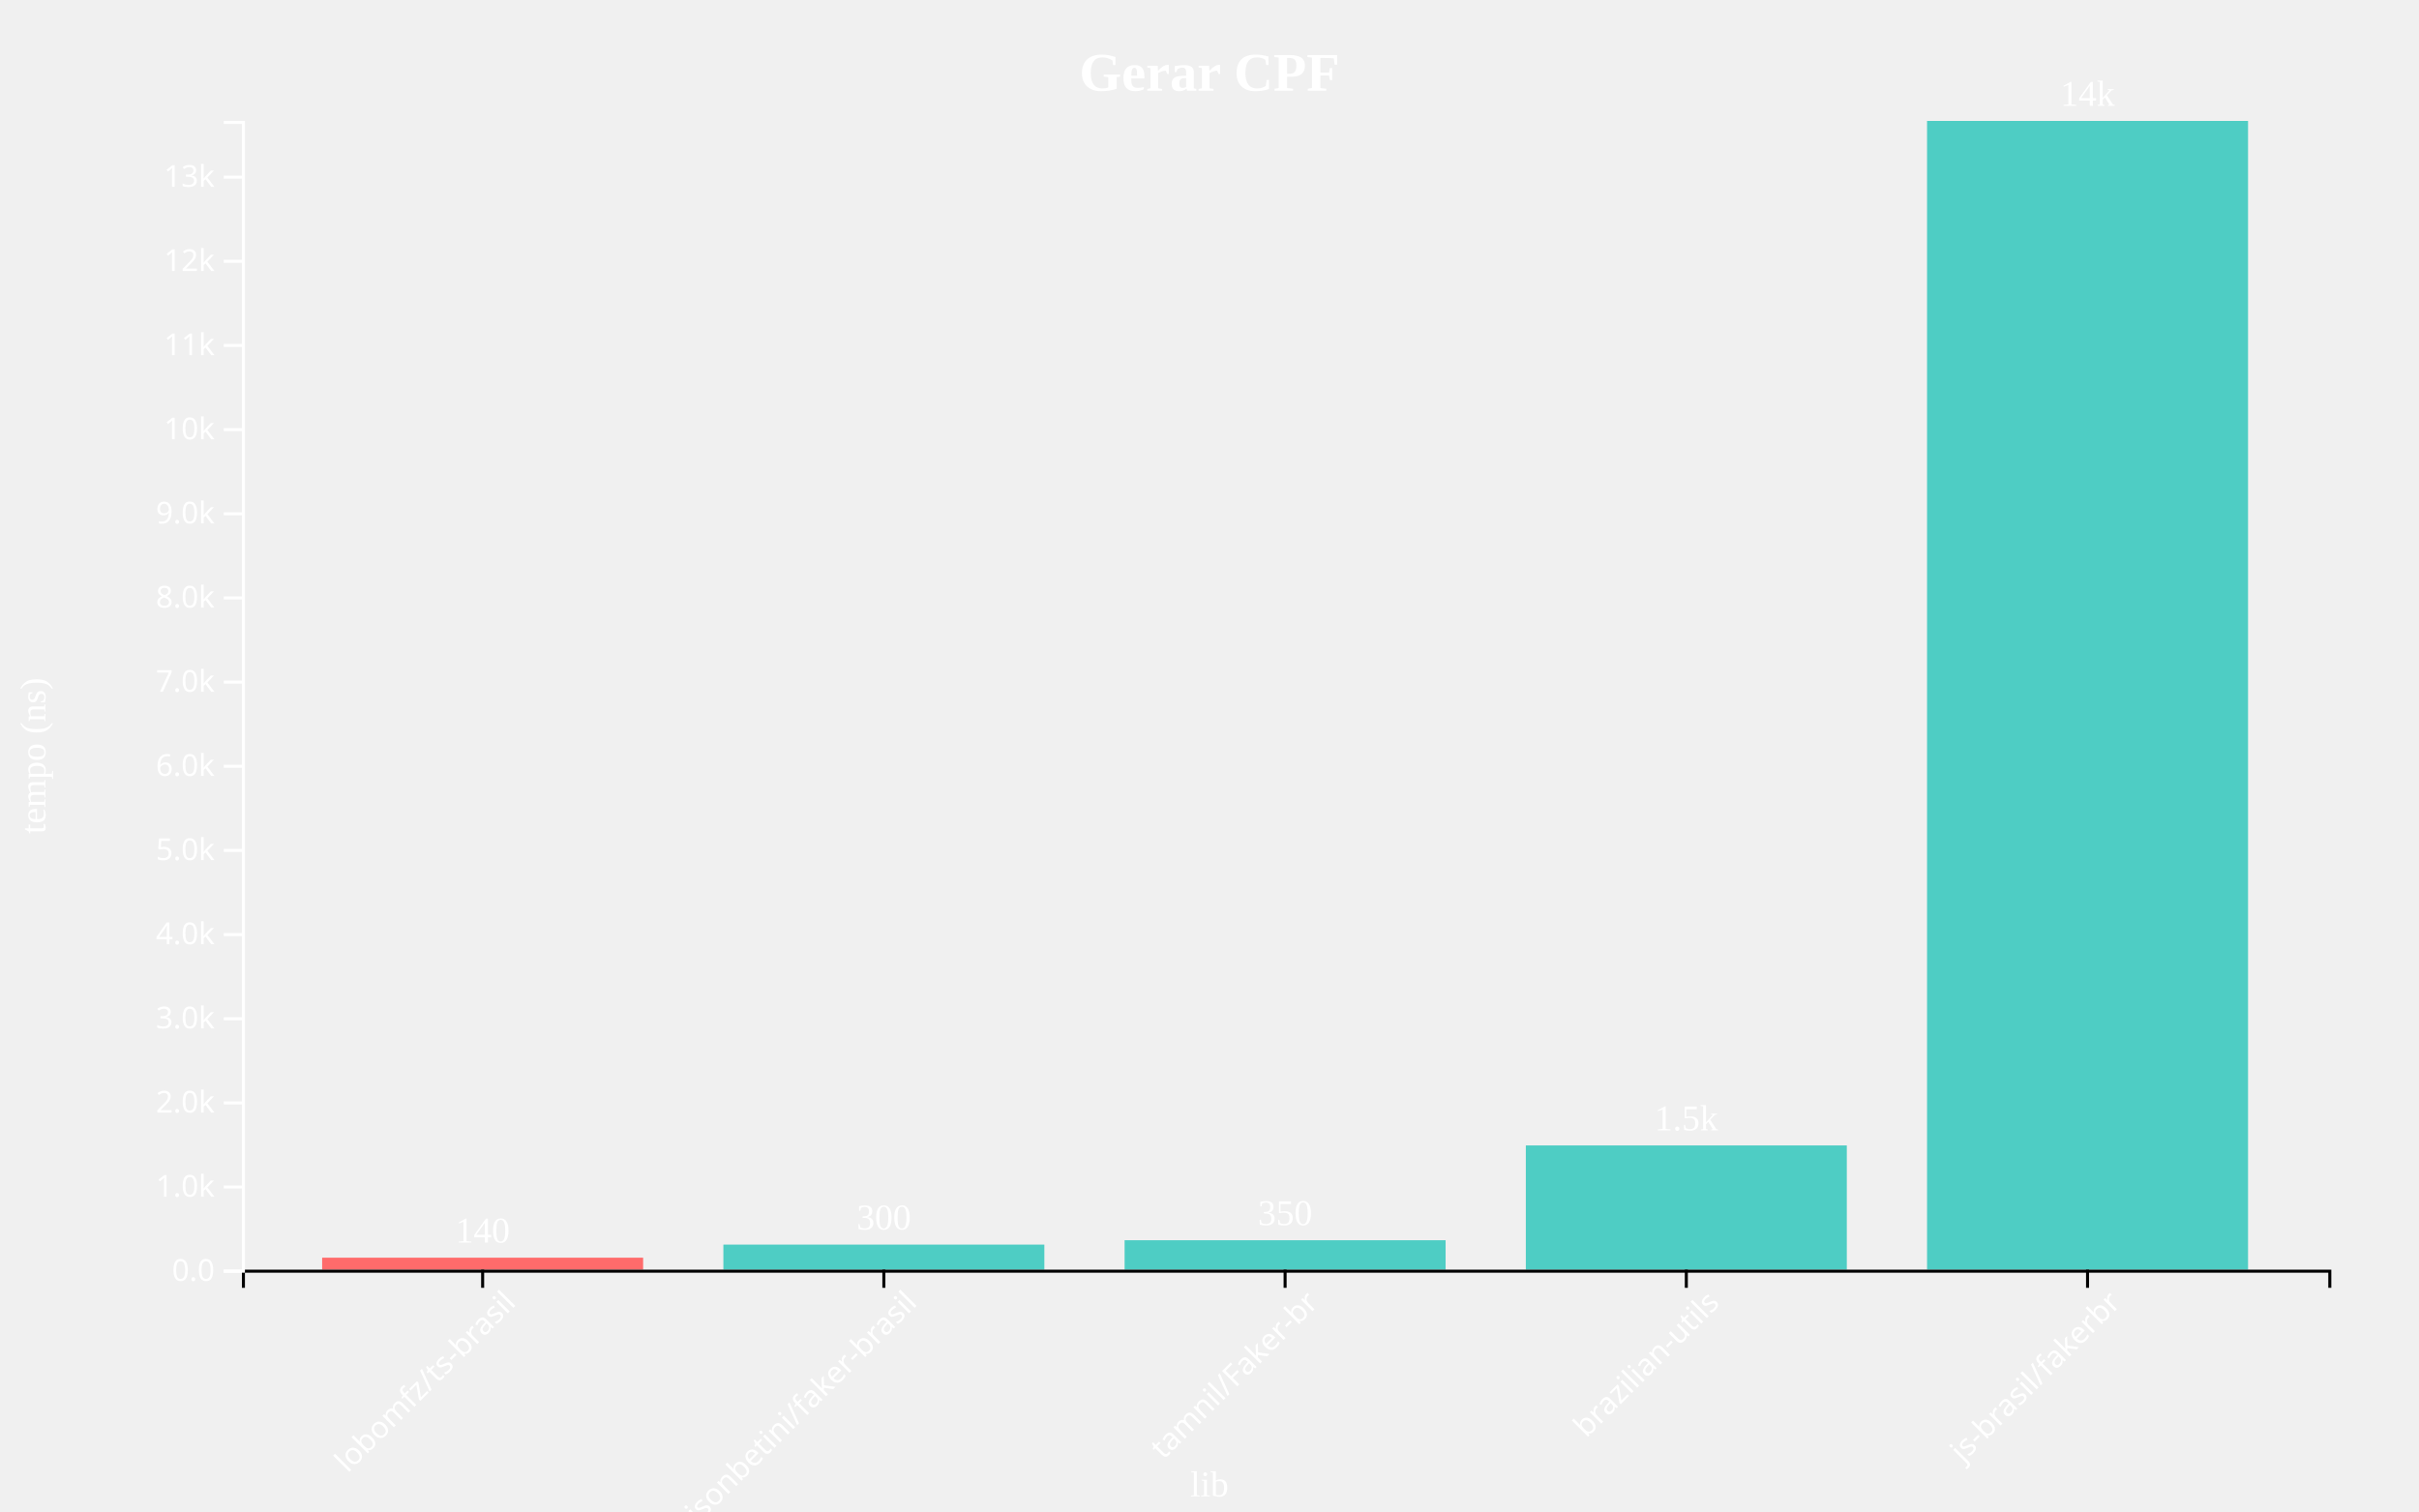
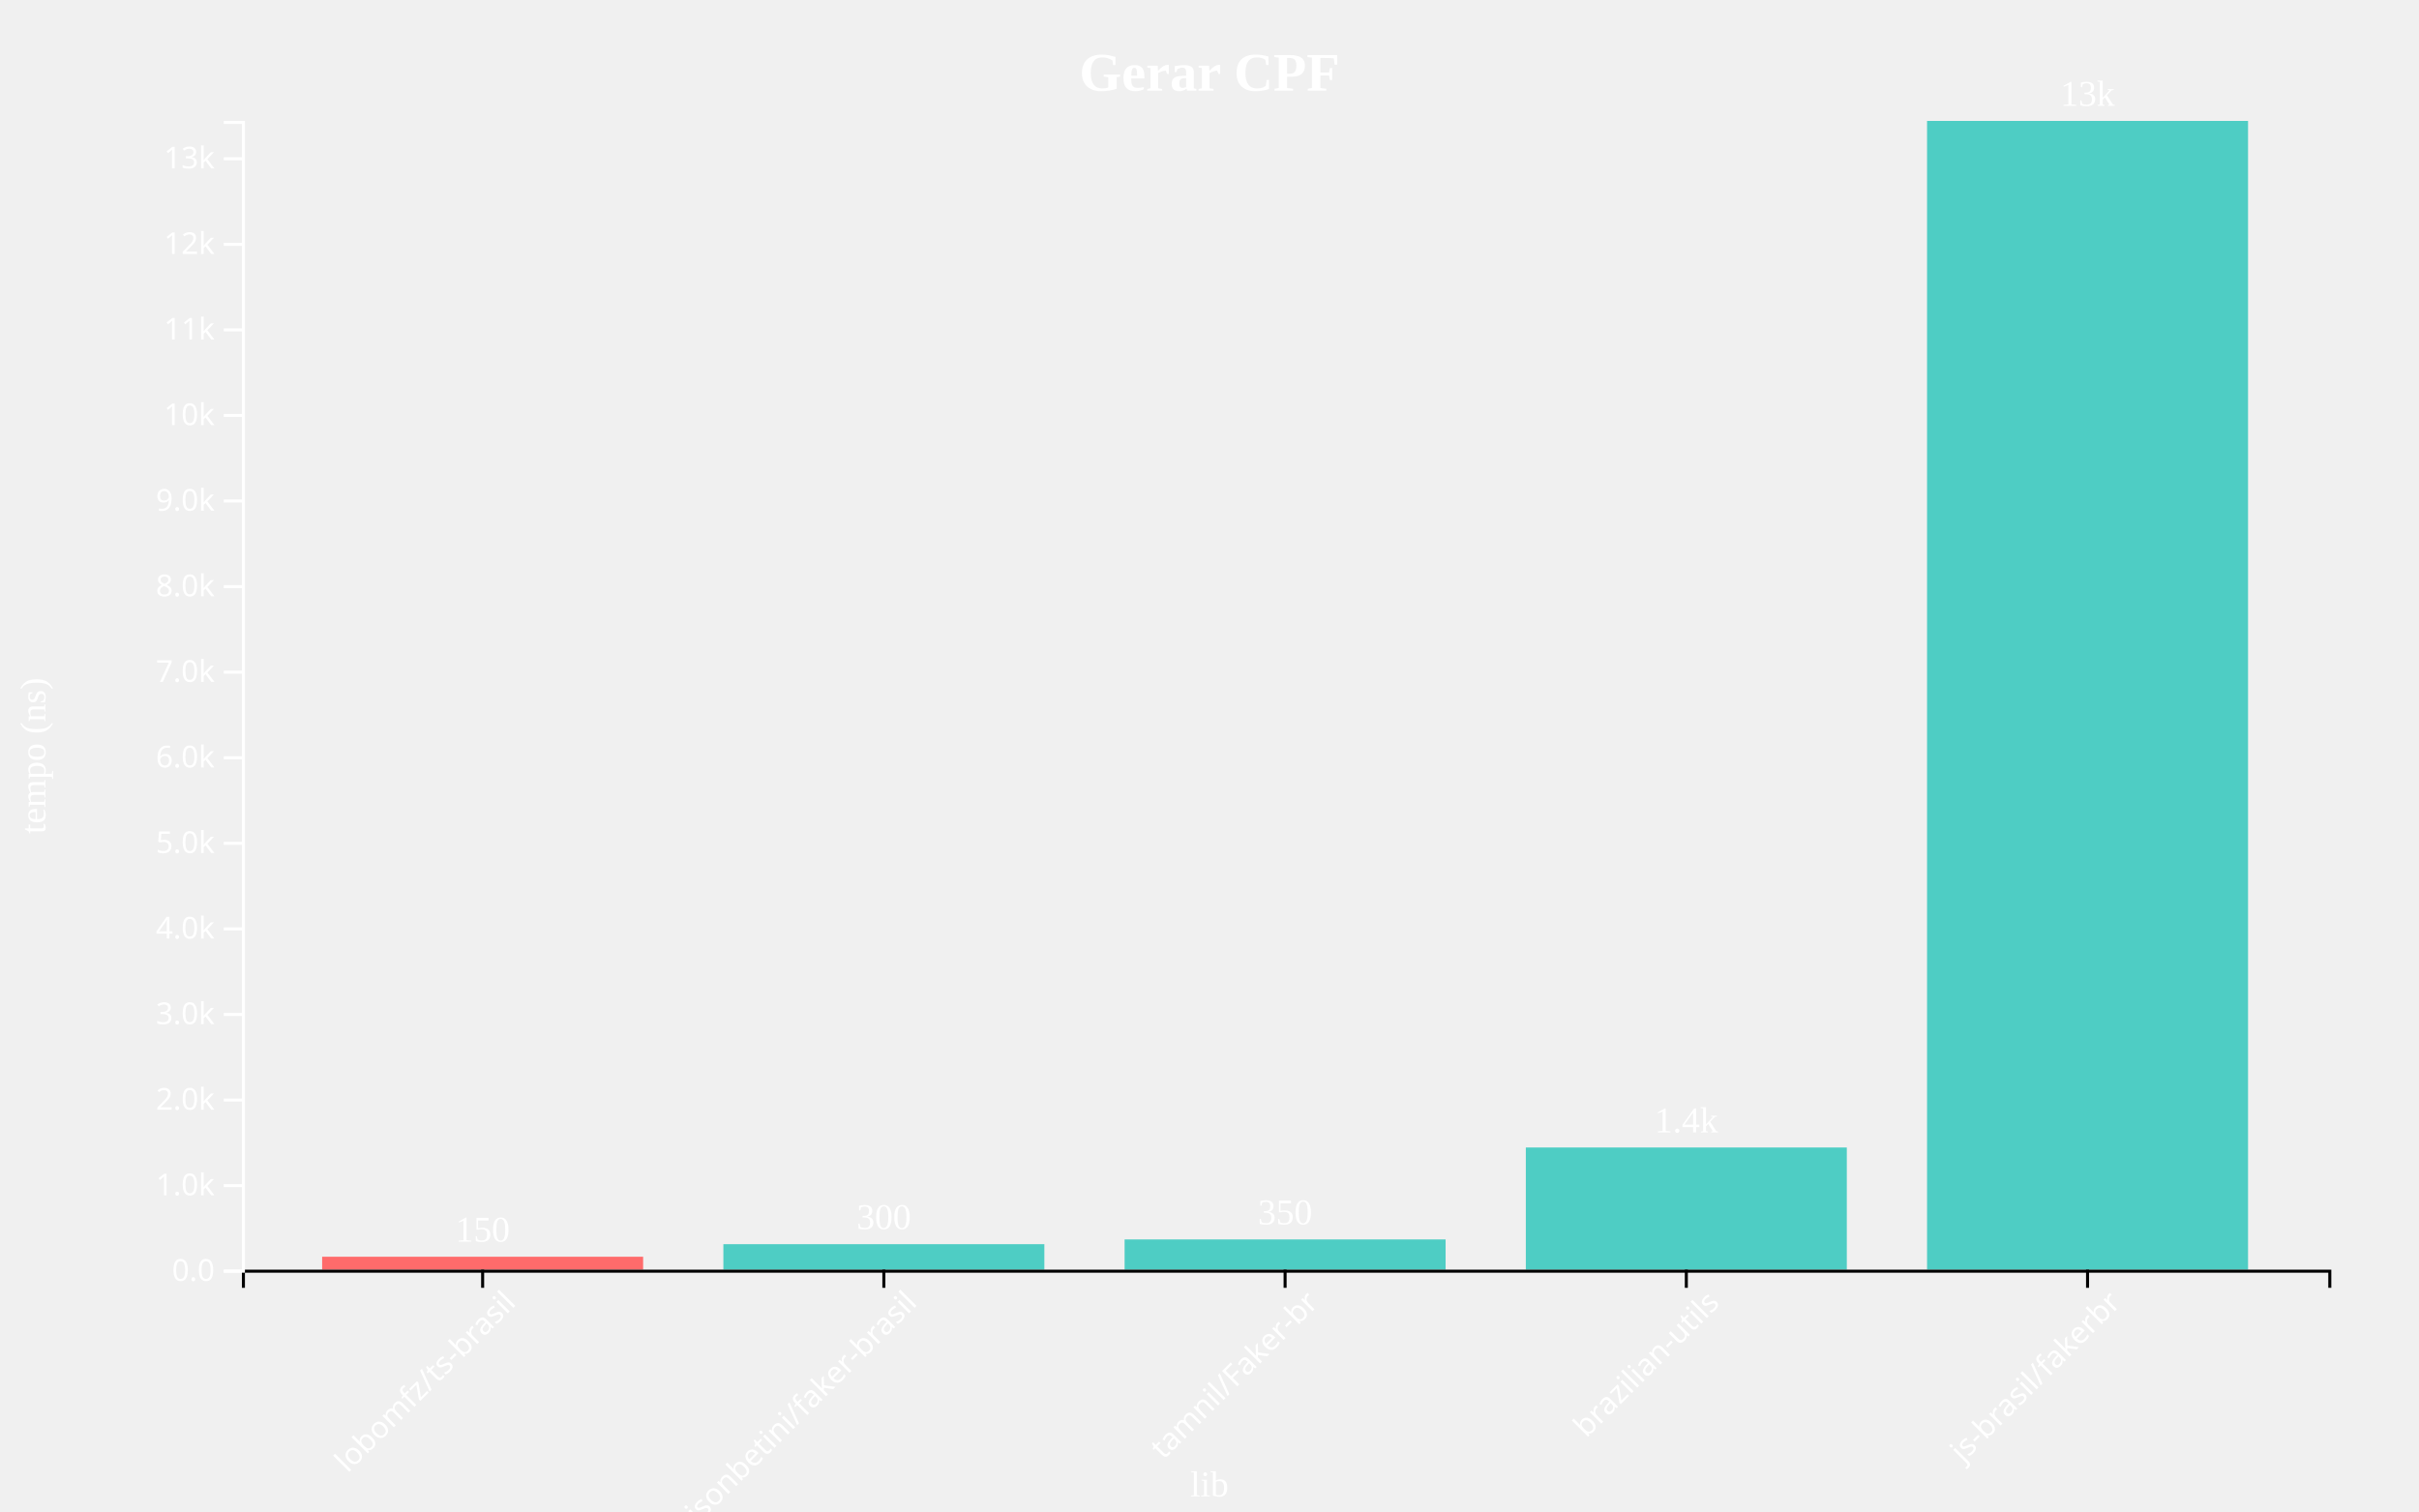
<svg xmlns="http://www.w3.org/2000/svg" width="800" height="500">
  <g transform="translate(80,40)">
-     <rect x="26.538" y="376.033" width="106.154" height="3.967" fill="#ff6b6b" />
-     <rect x="159.231" y="371.706" width="106.154" height="8.294" fill="#4ecdc4" />
-     <rect x="291.923" y="370.261" width="106.154" height="9.739" fill="#4ecdc4" />
-     <rect x="424.615" y="338.902" width="106.154" height="41.098" fill="#4ecdc4" />
+     <rect x="26.538" y="375.723" width="106.154" height="4.277" fill="#ff6b6b" />
+     <rect x="159.231" y="371.569" width="106.154" height="8.431" fill="#4ecdc4" />
+     <rect x="291.923" y="369.999" width="106.154" height="10.001" fill="#4ecdc4" />
+     <rect x="424.615" y="339.584" width="106.154" height="40.416" fill="#4ecdc4" />
    <rect x="557.308" y="0" width="106.154" height="380" fill="#4ecdc4" />
    <g transform="translate(0,380)" fill="none" font-size="10" font-family="sans-serif" text-anchor="middle">
      <path class="domain" stroke="currentColor" d="M0.5,6V0.5H690.5V6" />
      <g class="tick" opacity="1" transform="translate(79.61538,0)">
        <line stroke="currentColor" y2="6" />
        <text fill="currentColor" y="9" dy="0.71em" transform="rotate(-45)" style="text-anchor: end; fill: white;">lobomfz/ts-brasil</text>
      </g>
      <g class="tick" opacity="1" transform="translate(212.3077,0)">
        <line stroke="currentColor" y2="6" />
        <text fill="currentColor" y="9" dy="0.71em" transform="rotate(-45)" style="text-anchor: end; fill: white;">rhaymisonbetini/faker-brasil</text>
      </g>
      <g class="tick" opacity="1" transform="translate(345,0)">
        <line stroke="currentColor" y2="6" />
        <text fill="currentColor" y="9" dy="0.71em" transform="rotate(-45)" style="text-anchor: end; fill: white;">tamnil/Faker-br</text>
      </g>
      <g class="tick" opacity="1" transform="translate(477.6923,0)">
        <line stroke="currentColor" y2="6" />
        <text fill="currentColor" y="9" dy="0.71em" transform="rotate(-45)" style="text-anchor: end; fill: white;">brazilian-utils</text>
      </g>
      <g class="tick" opacity="1" transform="translate(610.3846,0)">
        <line stroke="currentColor" y2="6" />
        <text fill="currentColor" y="9" dy="0.71em" transform="rotate(-45)" style="text-anchor: end; fill: white;">js-brasil/fakerbr</text>
      </g>
    </g>
    <g fill="none" font-size="10" font-family="sans-serif" text-anchor="end">
      <path class="domain" stroke="white" d="M-6,380.5H0.5V0.5H-6" />
      <g class="tick" opacity="1" transform="translate(0,380.5)">
        <line stroke="white" x2="-6" />
        <text fill="currentColor" x="-9" dy="0.32em" style="fill: white;">0.0</text>
      </g>
-       <g class="tick" opacity="1" transform="translate(0,352.6612)">
+       <g class="tick" opacity="1" transform="translate(0,352.193)">
        <line stroke="white" x2="-6" />
        <text fill="currentColor" x="-9" dy="0.32em" style="fill: white;">1.0k</text>
      </g>
-       <g class="tick" opacity="1" transform="translate(0,324.8223)">
+       <g class="tick" opacity="1" transform="translate(0,323.886)">
        <line stroke="white" x2="-6" />
        <text fill="currentColor" x="-9" dy="0.32em" style="fill: white;">2.0k</text>
      </g>
-       <g class="tick" opacity="1" transform="translate(0,296.9835)">
+       <g class="tick" opacity="1" transform="translate(0,295.579)">
        <line stroke="white" x2="-6" />
        <text fill="currentColor" x="-9" dy="0.32em" style="fill: white;">3.0k</text>
      </g>
-       <g class="tick" opacity="1" transform="translate(0,269.1447)">
+       <g class="tick" opacity="1" transform="translate(0,267.272)">
        <line stroke="white" x2="-6" />
        <text fill="currentColor" x="-9" dy="0.32em" style="fill: white;">4.0k</text>
      </g>
-       <g class="tick" opacity="1" transform="translate(0,241.3058)">
+       <g class="tick" opacity="1" transform="translate(0,238.9649)">
        <line stroke="white" x2="-6" />
        <text fill="currentColor" x="-9" dy="0.32em" style="fill: white;">5.0k</text>
      </g>
-       <g class="tick" opacity="1" transform="translate(0,213.467)">
+       <g class="tick" opacity="1" transform="translate(0,210.6579)">
        <line stroke="white" x2="-6" />
        <text fill="currentColor" x="-9" dy="0.32em" style="fill: white;">6.0k</text>
      </g>
-       <g class="tick" opacity="1" transform="translate(0,185.6282)">
+       <g class="tick" opacity="1" transform="translate(0,182.3509)">
        <line stroke="white" x2="-6" />
        <text fill="currentColor" x="-9" dy="0.32em" style="fill: white;">7.0k</text>
      </g>
-       <g class="tick" opacity="1" transform="translate(0,157.7893)">
+       <g class="tick" opacity="1" transform="translate(0,154.0439)">
        <line stroke="white" x2="-6" />
        <text fill="currentColor" x="-9" dy="0.32em" style="fill: white;">8.0k</text>
      </g>
-       <g class="tick" opacity="1" transform="translate(0,129.9505)">
+       <g class="tick" opacity="1" transform="translate(0,125.7369)">
        <line stroke="white" x2="-6" />
        <text fill="currentColor" x="-9" dy="0.32em" style="fill: white;">9.0k</text>
      </g>
-       <g class="tick" opacity="1" transform="translate(0,102.1117)">
+       <g class="tick" opacity="1" transform="translate(0,97.42988)">
        <line stroke="white" x2="-6" />
        <text fill="currentColor" x="-9" dy="0.32em" style="fill: white;">10k</text>
      </g>
-       <g class="tick" opacity="1" transform="translate(0,74.27283)">
+       <g class="tick" opacity="1" transform="translate(0,69.12287)">
        <line stroke="white" x2="-6" />
        <text fill="currentColor" x="-9" dy="0.32em" style="fill: white;">11k</text>
      </g>
-       <g class="tick" opacity="1" transform="translate(0,46.43399)">
+       <g class="tick" opacity="1" transform="translate(0,40.81585)">
        <line stroke="white" x2="-6" />
        <text fill="currentColor" x="-9" dy="0.32em" style="fill: white;">12k</text>
      </g>
-       <g class="tick" opacity="1" transform="translate(0,18.59516)">
+       <g class="tick" opacity="1" transform="translate(0,12.50884)">
        <line stroke="white" x2="-6" />
        <text fill="currentColor" x="-9" dy="0.32em" style="fill: white;">13k</text>
      </g>
    </g>
-     <text class="label" x="79.615" y="371.033" text-anchor="middle" style="fill: white;">140</text>
-     <text class="label" x="212.308" y="366.706" text-anchor="middle" style="fill: white;">300</text>
-     <text class="label" x="345" y="365.261" text-anchor="middle" style="fill: white;">350</text>
-     <text class="label" x="477.692" y="333.902" text-anchor="middle" style="fill: white;">1.5k</text>
-     <text class="label" x="610.385" y="-5" text-anchor="middle" style="fill: white;">14k</text>
+     <text class="label" x="79.615" y="370.723" text-anchor="middle" style="fill: white;">150</text>
+     <text class="label" x="212.308" y="366.569" text-anchor="middle" style="fill: white;">300</text>
+     <text class="label" x="345" y="364.999" text-anchor="middle" style="fill: white;">350</text>
+     <text class="label" x="477.692" y="334.584" text-anchor="middle" style="fill: white;">1.4k</text>
+     <text class="label" x="610.385" y="-5" text-anchor="middle" style="fill: white;">13k</text>
  </g>
  <text x="400" y="495" text-anchor="middle" style="fill: white;">lib</text>
  <text transform="rotate(-90)" x="-250" y="15" text-anchor="middle" style="fill: white;">tempo (ns)</text>
  <text x="400" y="30" text-anchor="middle" style="font-size: 18px; font-weight: bold; fill: white;">Gerar CPF</text>
</svg>
